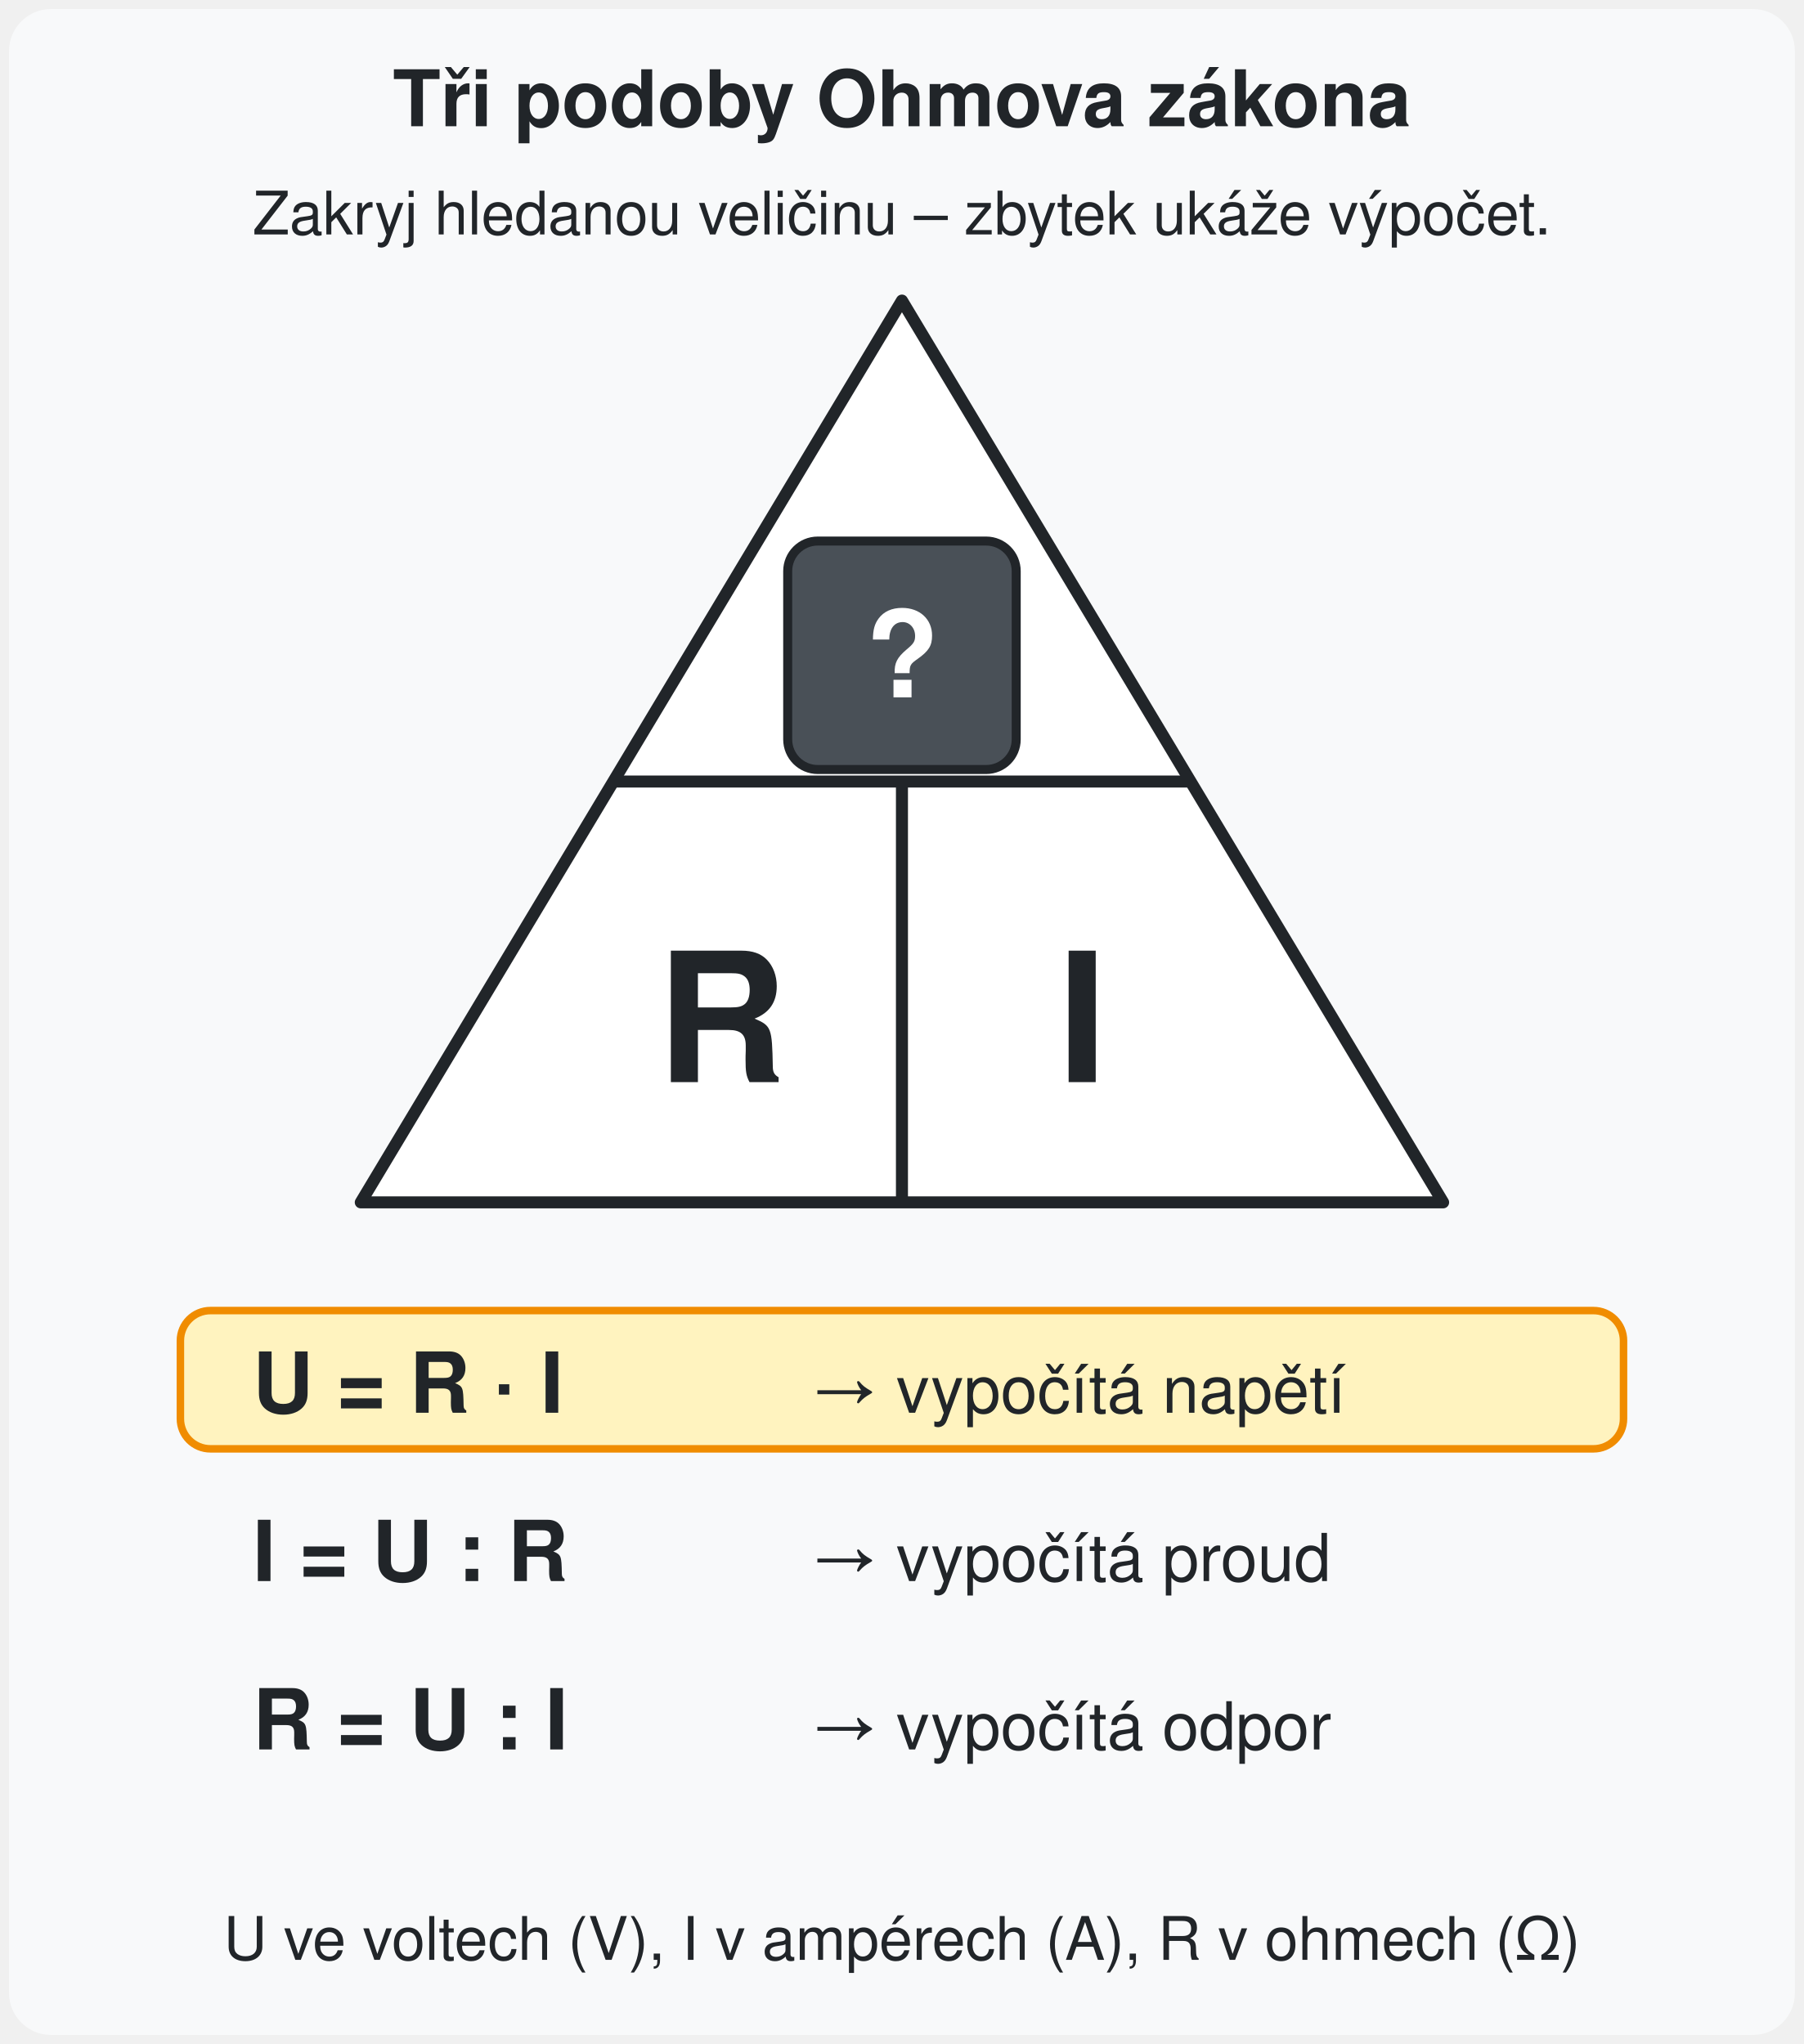
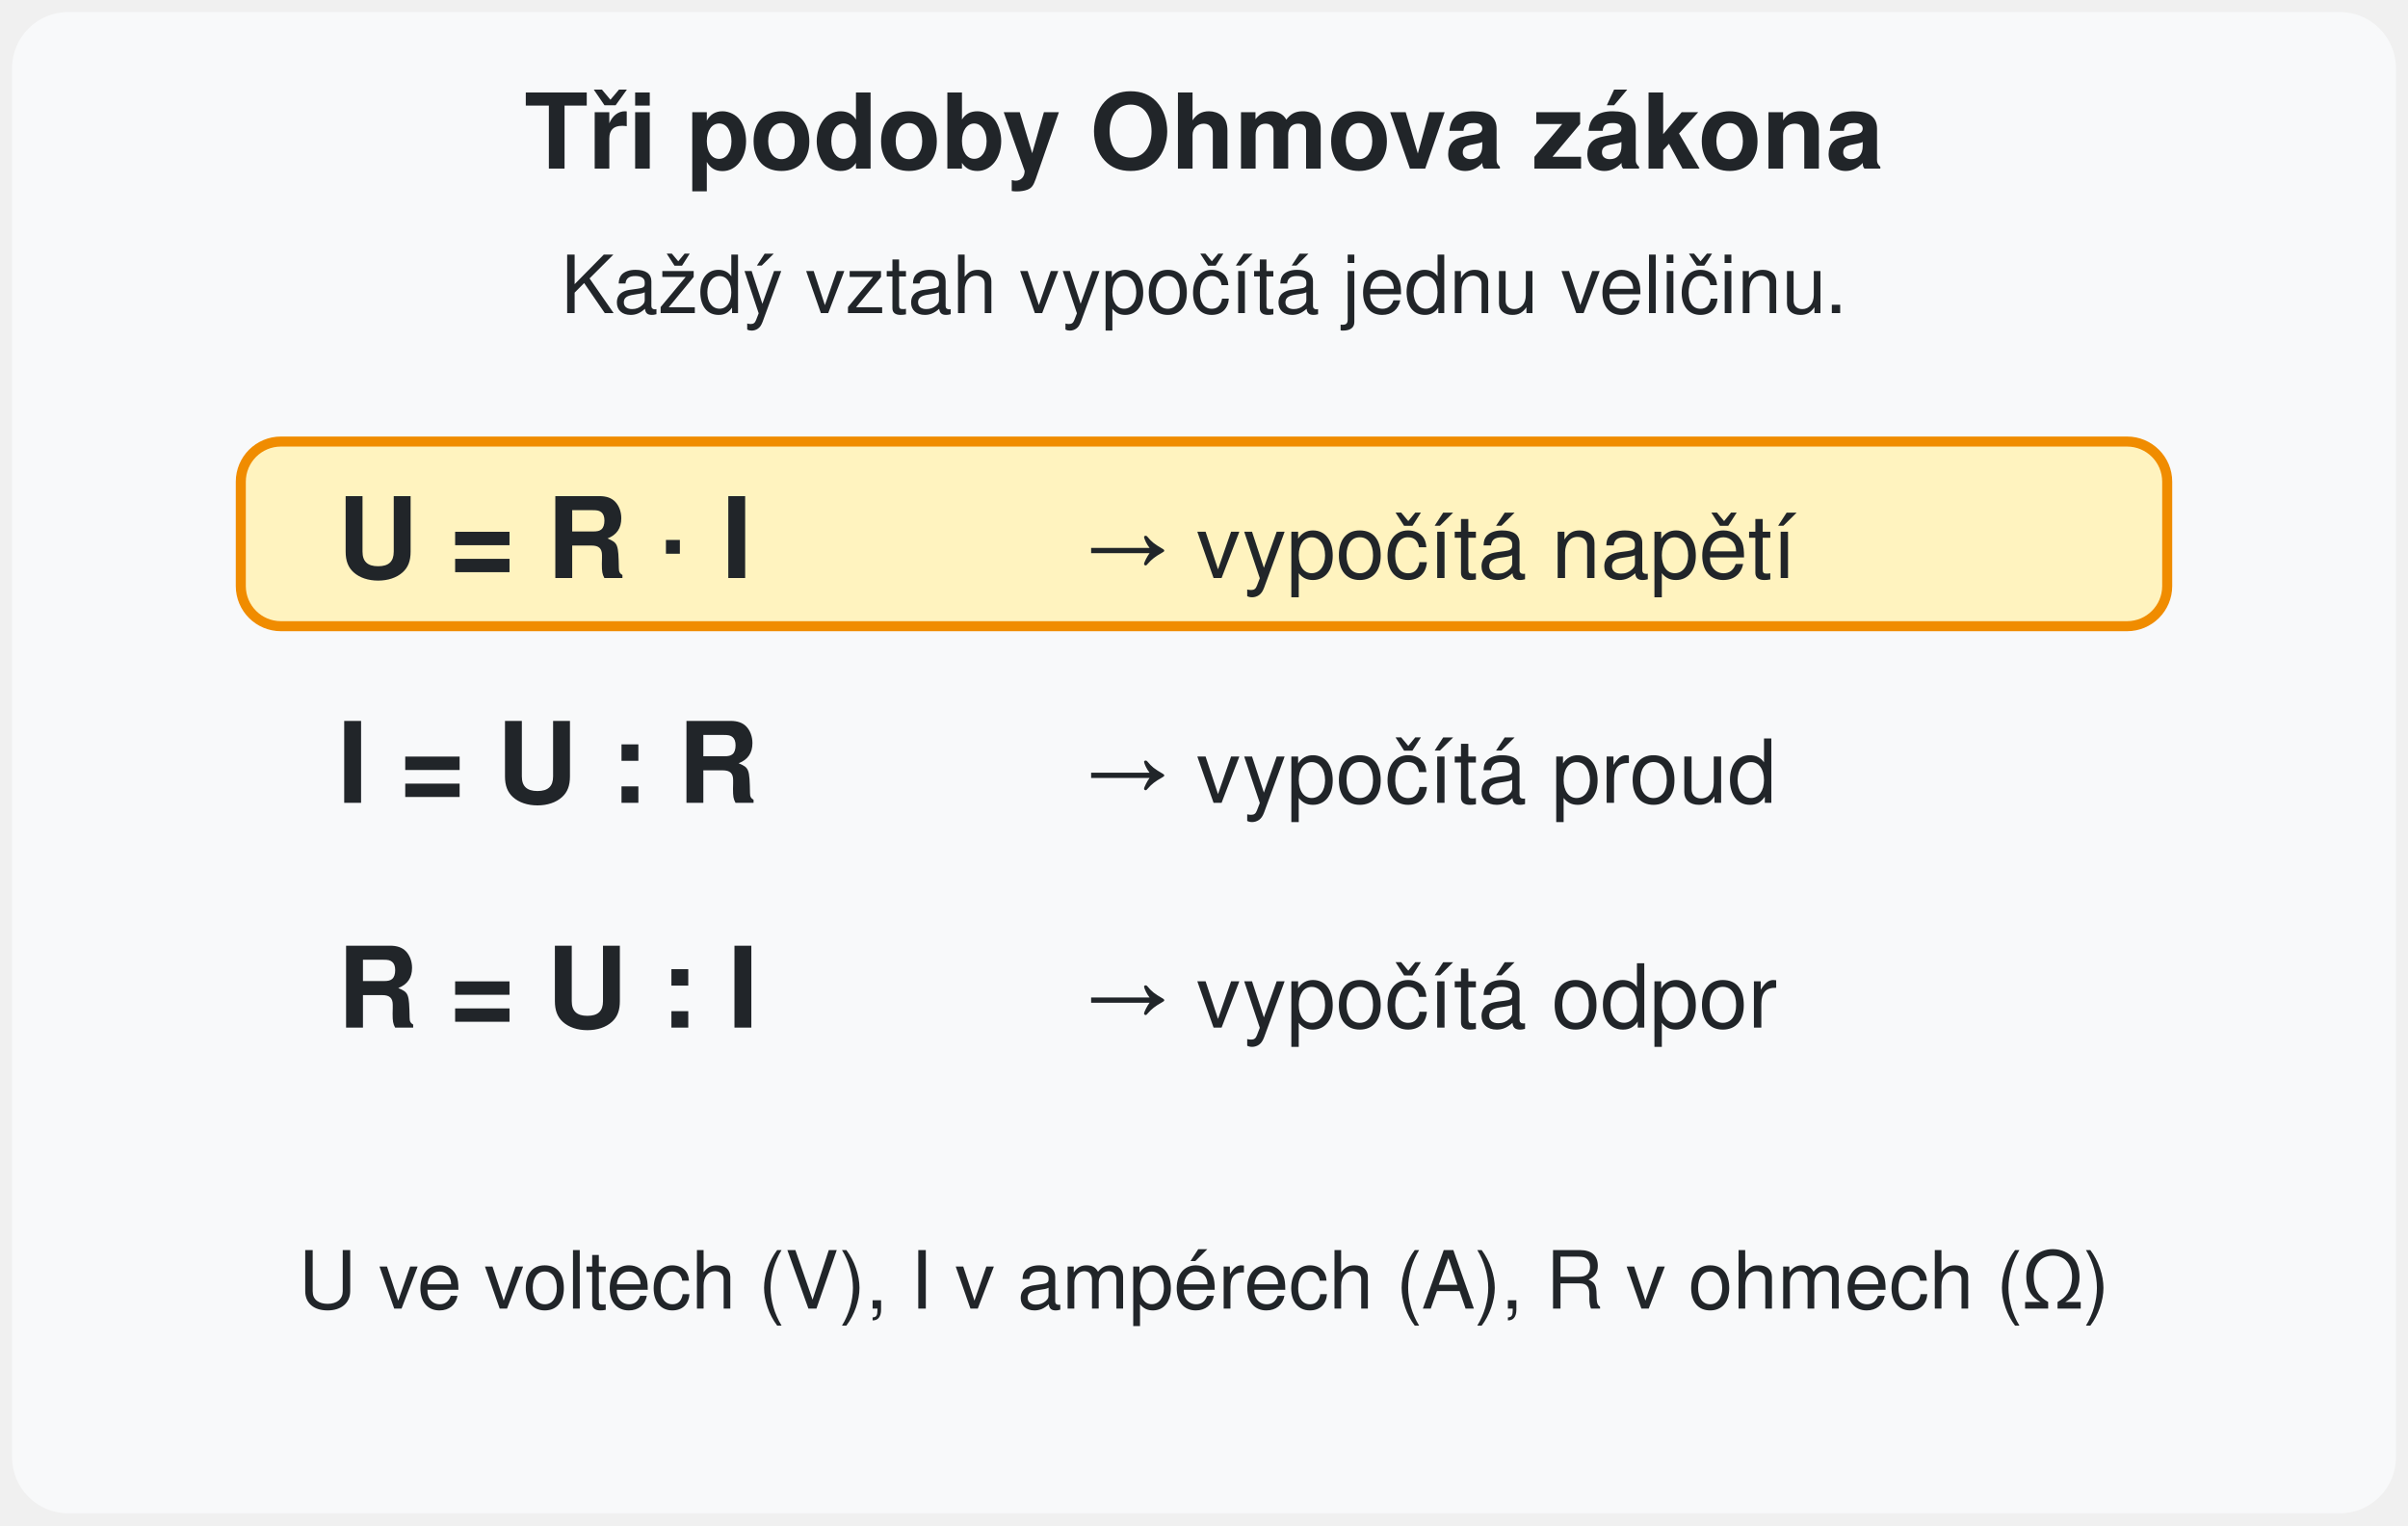
- <svg xmlns="http://www.w3.org/2000/svg" viewBox="0 0 600 680" font-family="'Segoe UI', Helvetica, Arial, sans-serif" role="img" aria-label="Pomůcka trojúhelník Ohmova zákona: nahoře napětí U, dole vedle sebe odpor R a proud I. Pod ním tři podoby vztahu: U = R · I vypočítá napětí, I = U : R vypočítá proud, R = U : I vypočítá odpor. Napětí ve voltech, proud v ampérech, odpor v ohmech. Animace: kartička s otazníkem postupně zakryje U, I a R a zvýrazní se vždy řádek, který danou veličinu vypočítá.">
+ <svg xmlns="http://www.w3.org/2000/svg" viewBox="0 0 600 380" font-family="'Segoe UI', Helvetica, Arial, sans-serif" role="img" aria-label="Tři podoby Ohmova zákona: U = R · I vypočítá napětí, I = U : R vypočítá proud, R = U : I vypočítá odpor. Napětí ve voltech, proud v ampérech, odpor v ohmech. Animace: postupně se zvýrazní řádek, který vypočítá napětí, pak proud a nakonec odpor.">
  <style>
- /* Předloha: PDF Ohmův zákon, s. 3 (vzorce I = U : R, U = R · I, R = U : I; výklad oddíl 4 „Tři podoby stejného vztahu“).
-    Pomůcka trojúhelník: nahoře U, dole R a I vedle sebe. 12 s: 0–30 % kartička „?“ zakrývá U → zvýrazněn řádek U = R · I;
-    33–63 % zakrývá I → řádek I = U : R; 66–96 % zakrývá R → řádek R = U : I; 96–100 % návrat k U (smyčka).
-    Bez animace (reduced-motion) = kartička na U, zvýrazněn řádek U = R · I, ostatní řádky vidět. */
- .kr { animation: kr 12s ease-in-out infinite; }
- @keyframes kr { 0%, 30% { transform: translate(0px, 0px); } 33%, 63% { transform: translate(60px, 120px); } 66%, 96% { transform: translate(-60px, 120px); } 100% { transform: translate(0px, 0px); } }
+ /* Předloha: PDF Ohmův zákon, s. 3 (vzorce I = U : R, U = R · I, R = U : I; výklad oddíl 4 „Tři podoby stejného vztahu“). Bez trojúhelníku (v PDF není).
+    12 s: 0–30 % zvýrazněn řádek U = R · I; 33–63 % řádek I = U : R; 66–96 % řádek R = U : I; smyčka.
+    Bez animace (reduced-motion) = zvýrazněn řádek U = R · I, ostatní řádky vidět. */
.r1, .r2, .r3 { animation: 12s linear infinite; }
.r1 { animation-name: r1; } .r2 { opacity: 0; animation-name: r2; } .r3 { opacity: 0; animation-name: r3; }
@keyframes r1 { 0%, 30% { opacity: 1; } 32%, 98% { opacity: 0; } 100% { opacity: 1; } }
@keyframes r2 { 0%, 31% { opacity: 0; } 33%, 63% { opacity: 1; } 65%, 100% { opacity: 0; } }
@keyframes r3 { 0%, 64% { opacity: 0; } 66%, 96% { opacity: 1; } 98%, 100% { opacity: 0; } }
- @media (prefers-reduced-motion: reduce) { .kr, .r1, .r2, .r3 { animation: none; } }
+ @media (prefers-reduced-motion: reduce) { .r1, .r2, .r3 { animation: none; } }
</style>
-   <rect x="3" y="3" width="594" height="674" rx="14" fill="#f8f9fa" />
+   <rect x="3" y="3" width="594" height="374" rx="14" fill="#f8f9fa" />
  <text x="300" y="42" font-size="26" font-weight="bold" fill="#212529" text-anchor="middle">Tři podoby Ohmova zákona</text>
-   <text x="300" y="78" font-size="20" fill="#212529" text-anchor="middle">Zakryj hledanou veličinu – zbytek ukáže výpočet.</text>
-   <path d="M300 100L480 400H120Z" fill="#fff" stroke="#212529" stroke-width="4" stroke-linejoin="round" />
-   <path d="M204 260H396M300 260V400" stroke="#212529" stroke-width="4" />
-   <text x="300" y="240" font-size="60" font-weight="bold" fill="#212529" text-anchor="middle">U</text>
-   <text x="240" y="360" font-size="60" font-weight="bold" fill="#212529" text-anchor="middle">R</text>
-   <text x="360" y="360" font-size="60" font-weight="bold" fill="#212529" text-anchor="middle">I</text>
-   <g class="kr">
-     <rect x="262" y="180" width="76" height="76" rx="10" fill="#495057" stroke="#212529" stroke-width="3" />
-     <text x="300" y="232" font-size="40" font-weight="bold" fill="#fff" text-anchor="middle">?</text>
-   </g>
-   <rect class="r1" x="60" y="436" width="480" height="46" rx="10" fill="#fff3bf" stroke="#f08c00" stroke-width="2.5" />
-   <text x="84" y="470" font-size="28" font-weight="bold" fill="#212529" text-anchor="start">U = R · I</text>
-   <text x="270" y="470" font-size="22" fill="#212529" text-anchor="start">→ vypočítá napětí</text>
-   <rect class="r2" x="60" y="492" width="480" height="46" rx="10" fill="#fff3bf" stroke="#f08c00" stroke-width="2.5" />
-   <text x="84" y="526" font-size="28" font-weight="bold" fill="#212529" text-anchor="start">I = U : R</text>
-   <text x="270" y="526" font-size="22" fill="#212529" text-anchor="start">→ vypočítá proud</text>
-   <rect class="r3" x="60" y="548" width="480" height="46" rx="10" fill="#fff3bf" stroke="#f08c00" stroke-width="2.5" />
-   <text x="84" y="582" font-size="28" font-weight="bold" fill="#212529" text-anchor="start">R = U : I</text>
-   <text x="270" y="582" font-size="22" fill="#212529" text-anchor="start">→ vypočítá odpor</text>
-   <text x="300" y="652" font-size="20" fill="#212529" text-anchor="middle">U ve voltech (V), I v ampérech (A), R v ohmech (Ω)</text>
+   <text x="300" y="78" font-size="20" fill="#212529" text-anchor="middle">Každý vztah vypočítá jednu veličinu.</text>
+   <rect class="r1" x="60" y="110" width="480" height="46" rx="10" fill="#fff3bf" stroke="#f08c00" stroke-width="2.5" />
+   <text x="84" y="144" font-size="28" font-weight="bold" fill="#212529" text-anchor="start">U = R · I</text>
+   <text x="270" y="144" font-size="22" fill="#212529" text-anchor="start">→ vypočítá napětí</text>
+   <rect class="r2" x="60" y="166" width="480" height="46" rx="10" fill="#fff3bf" stroke="#f08c00" stroke-width="2.5" />
+   <text x="84" y="200" font-size="28" font-weight="bold" fill="#212529" text-anchor="start">I = U : R</text>
+   <text x="270" y="200" font-size="22" fill="#212529" text-anchor="start">→ vypočítá proud</text>
+   <rect class="r3" x="60" y="222" width="480" height="46" rx="10" fill="#fff3bf" stroke="#f08c00" stroke-width="2.5" />
+   <text x="84" y="256" font-size="28" font-weight="bold" fill="#212529" text-anchor="start">R = U : I</text>
+   <text x="270" y="256" font-size="22" fill="#212529" text-anchor="start">→ vypočítá odpor</text>
+   <text x="300" y="326" font-size="20" fill="#212529" text-anchor="middle">U ve voltech (V), I v ampérech (A), R v ohmech (Ω)</text>
</svg>
